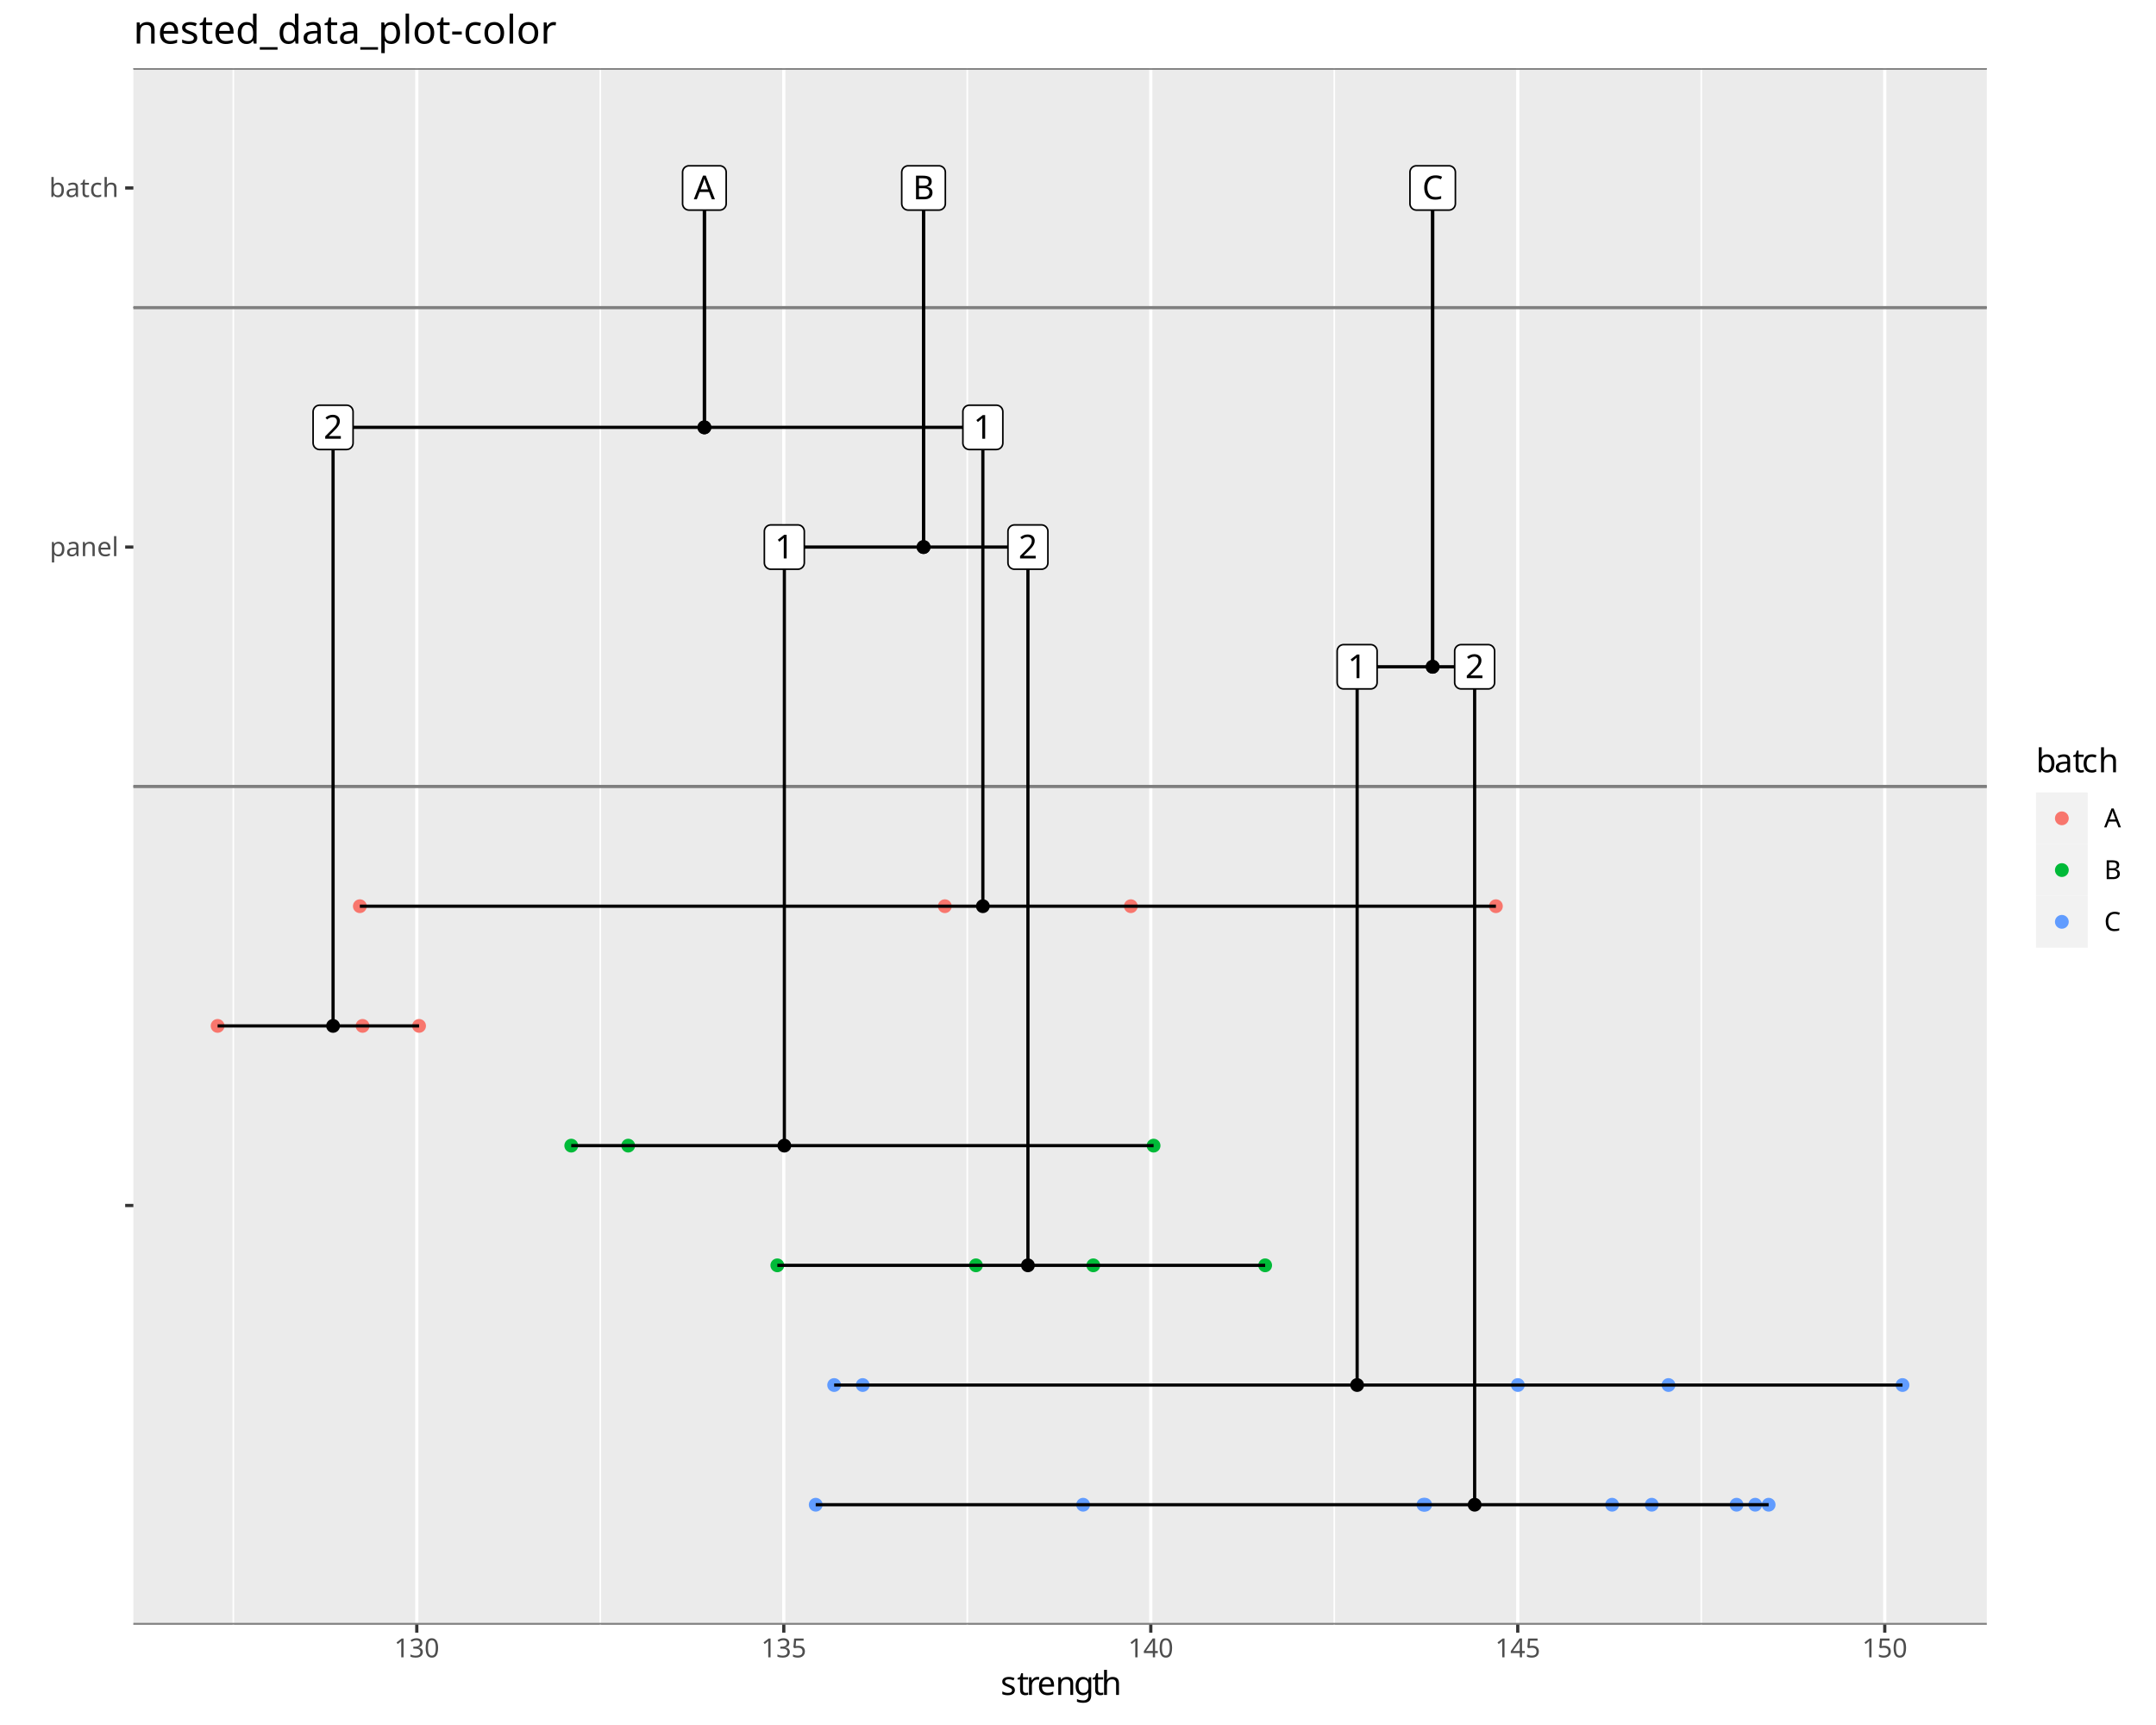
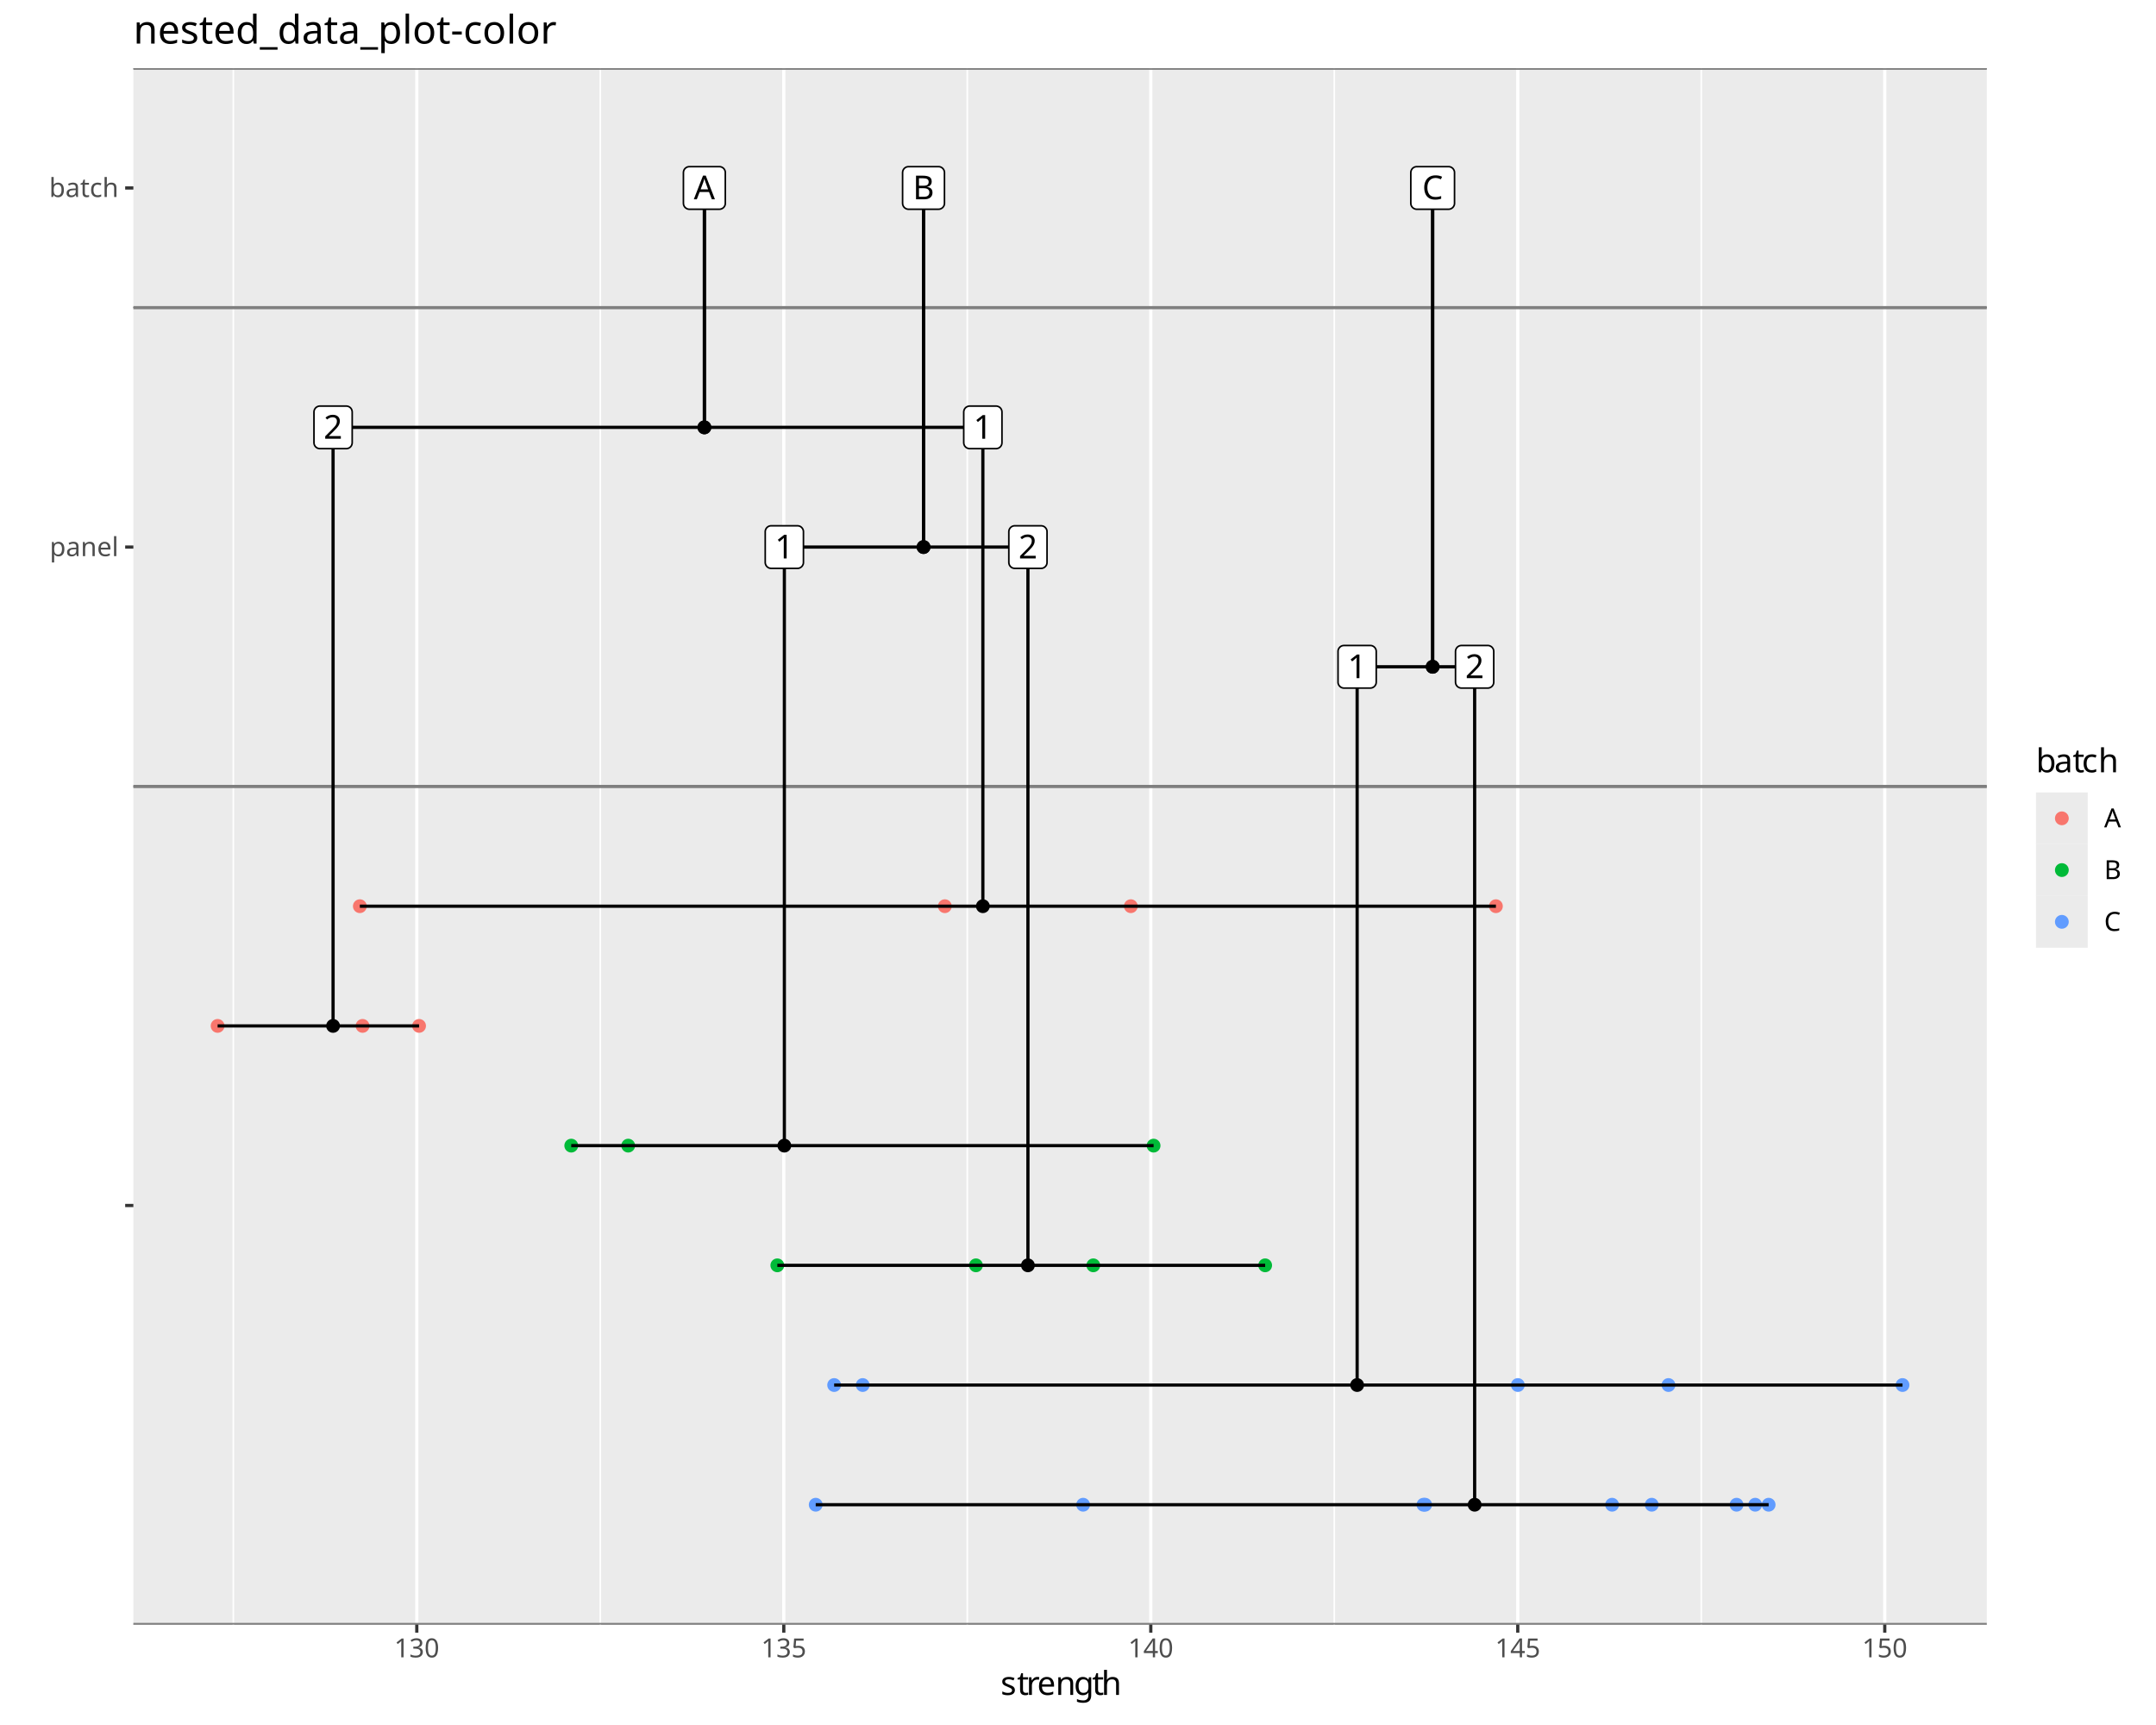
<svg xmlns="http://www.w3.org/2000/svg" class="svglite" data-engine-version="2.0" width="720.00pt" height="576.00pt" viewBox="0 0 720.00 576.00">
  <defs>
    <style type="text/css">
    .svglite line, .svglite polyline, .svglite polygon, .svglite path, .svglite rect, .svglite circle {
      fill: none;
      stroke: #000000;
      stroke-linecap: round;
      stroke-linejoin: round;
      stroke-miterlimit: 10.00;
    }
  </style>
  </defs>
  <rect width="100%" height="100%" style="stroke: none; fill: #FFFFFF;" />
  <defs>
    <clipPath id="cpMC4wMHw3MjAuMDB8MC4wMHw1NzYuMDA=">
      <rect x="0.00" y="0.00" width="720.00" height="576.00" />
    </clipPath>
  </defs>
  <g clip-path="url(#cpMC4wMHw3MjAuMDB8MC4wMHw1NzYuMDA=)">
-     <rect x="-0" y="0.00" width="720.00" height="576.00" style="stroke-width: 1.07; stroke: #FFFFFF; fill: #FFFFFF;" />
+     <rect x="0.00" y="0.00" width="720.00" height="576.00" style="stroke-width: 1.07; stroke: #FFFFFF; fill: #FFFFFF;" />
  </g>
  <defs>
    <clipPath id="cpNDQuNTR8NjYzLjQ5fDIyLjc4fDU0Mi40Mw==">
      <rect x="44.54" y="22.78" width="618.95" height="519.64" />
    </clipPath>
  </defs>
  <g clip-path="url(#cpNDQuNTR8NjYzLjQ5fDIyLjc4fDU0Mi40Mw==)">
    <rect x="44.54" y="22.78" width="618.95" height="519.64" style="stroke-width: 1.07; stroke: none; fill: #EBEBEB;" />
    <polyline points="44.54,542.43 663.49,542.43 " style="stroke-width: 0.21; stroke-linecap: butt;" />
    <polyline points="44.54,262.62 663.49,262.62 " style="stroke-width: 0.21; stroke-linecap: butt;" />
    <polyline points="44.54,102.73 663.49,102.73 " style="stroke-width: 0.21; stroke-linecap: butt;" />
    <polyline points="44.54,22.78 663.49,22.78 " style="stroke-width: 0.21; stroke-linecap: butt;" />
    <polyline points="77.92,542.43 77.92,22.78 " style="stroke-width: 0.53; stroke: #FFFFFF; stroke-linecap: butt;" />
    <polyline points="200.47,542.43 200.47,22.78 " style="stroke-width: 0.53; stroke: #FFFFFF; stroke-linecap: butt;" />
    <polyline points="323.03,542.43 323.03,22.78 " style="stroke-width: 0.53; stroke: #FFFFFF; stroke-linecap: butt;" />
    <polyline points="445.59,542.43 445.59,22.78 " style="stroke-width: 0.53; stroke: #FFFFFF; stroke-linecap: butt;" />
    <polyline points="568.14,542.43 568.14,22.78 " style="stroke-width: 0.53; stroke: #FFFFFF; stroke-linecap: butt;" />
    <polyline points="139.19,542.43 139.19,22.78 " style="stroke-width: 1.07; stroke: #FFFFFF; stroke-linecap: butt;" />
    <polyline points="261.75,542.43 261.75,22.78 " style="stroke-width: 1.07; stroke: #FFFFFF; stroke-linecap: butt;" />
    <polyline points="384.31,542.43 384.31,22.78 " style="stroke-width: 1.07; stroke: #FFFFFF; stroke-linecap: butt;" />
    <polyline points="506.86,542.43 506.86,22.78 " style="stroke-width: 1.07; stroke: #FFFFFF; stroke-linecap: butt;" />
    <polyline points="629.42,542.43 629.42,22.78 " style="stroke-width: 1.07; stroke: #FFFFFF; stroke-linecap: butt;" />
    <line x1="44.54" y1="542.43" x2="663.49" y2="542.43" style="stroke-width: 1.07; stroke: #7F7F7F; stroke-linecap: butt;" />
    <line x1="44.54" y1="262.62" x2="663.49" y2="262.62" style="stroke-width: 1.07; stroke: #7F7F7F; stroke-linecap: butt;" />
    <line x1="44.54" y1="102.73" x2="663.49" y2="102.73" style="stroke-width: 1.07; stroke: #7F7F7F; stroke-linecap: butt;" />
    <line x1="44.54" y1="22.78" x2="663.49" y2="22.78" style="stroke-width: 1.07; stroke: #7F7F7F; stroke-linecap: butt;" />
    <line x1="235.23" y1="142.70" x2="235.23" y2="62.76" style="stroke-width: 1.07; stroke-linecap: butt;" />
    <line x1="235.23" y1="142.70" x2="235.23" y2="62.76" style="stroke-width: 1.07; stroke-linecap: butt;" />
    <line x1="308.42" y1="182.67" x2="308.42" y2="62.76" style="stroke-width: 1.07; stroke-linecap: butt;" />
    <line x1="308.42" y1="182.67" x2="308.42" y2="62.76" style="stroke-width: 1.07; stroke-linecap: butt;" />
    <line x1="478.44" y1="222.65" x2="478.44" y2="62.76" style="stroke-width: 1.07; stroke-linecap: butt;" />
    <line x1="478.44" y1="222.65" x2="478.44" y2="62.76" style="stroke-width: 1.07; stroke-linecap: butt;" />
    <line x1="328.23" y1="302.59" x2="328.23" y2="142.70" style="stroke-width: 1.07; stroke-linecap: butt;" />
    <line x1="111.23" y1="342.56" x2="111.23" y2="142.70" style="stroke-width: 1.07; stroke-linecap: butt;" />
    <line x1="261.93" y1="382.54" x2="261.93" y2="182.67" style="stroke-width: 1.07; stroke-linecap: butt;" />
    <line x1="343.28" y1="422.51" x2="343.28" y2="182.67" style="stroke-width: 1.07; stroke-linecap: butt;" />
    <line x1="453.22" y1="462.48" x2="453.22" y2="222.65" style="stroke-width: 1.07; stroke-linecap: butt;" />
    <line x1="492.46" y1="502.45" x2="492.46" y2="222.65" style="stroke-width: 1.07; stroke-linecap: butt;" />
    <line x1="328.23" y1="142.70" x2="235.23" y2="142.70" style="stroke-width: 1.07; stroke-linecap: butt;" />
    <line x1="111.23" y1="142.70" x2="235.23" y2="142.70" style="stroke-width: 1.07; stroke-linecap: butt;" />
    <line x1="261.93" y1="182.67" x2="308.42" y2="182.67" style="stroke-width: 1.07; stroke-linecap: butt;" />
    <line x1="343.28" y1="182.67" x2="308.42" y2="182.67" style="stroke-width: 1.07; stroke-linecap: butt;" />
    <line x1="453.22" y1="222.65" x2="478.44" y2="222.65" style="stroke-width: 1.07; stroke-linecap: butt;" />
    <line x1="492.46" y1="222.65" x2="478.44" y2="222.65" style="stroke-width: 1.07; stroke-linecap: butt;" />
    <line x1="328.23" y1="302.59" x2="328.23" y2="302.59" style="stroke-width: 1.07; stroke-linecap: butt;" />
    <line x1="111.23" y1="342.56" x2="111.23" y2="342.56" style="stroke-width: 1.07; stroke-linecap: butt;" />
    <line x1="261.93" y1="382.54" x2="261.93" y2="382.54" style="stroke-width: 1.07; stroke-linecap: butt;" />
    <line x1="343.28" y1="422.51" x2="343.28" y2="422.51" style="stroke-width: 1.07; stroke-linecap: butt;" />
    <line x1="453.22" y1="462.48" x2="453.22" y2="462.48" style="stroke-width: 1.07; stroke-linecap: butt;" />
    <line x1="492.46" y1="502.45" x2="492.46" y2="502.45" style="stroke-width: 1.07; stroke-linecap: butt;" />
    <circle cx="235.23" cy="142.70" r="1.95" style="stroke-width: 0.71; fill: #000000;" />
    <circle cx="235.23" cy="142.70" r="1.95" style="stroke-width: 0.71; fill: #000000;" />
    <circle cx="308.42" cy="182.67" r="1.95" style="stroke-width: 0.71; fill: #000000;" />
    <circle cx="308.42" cy="182.67" r="1.95" style="stroke-width: 0.71; fill: #000000;" />
    <circle cx="478.44" cy="222.65" r="1.95" style="stroke-width: 0.71; fill: #000000;" />
    <circle cx="478.44" cy="222.65" r="1.95" style="stroke-width: 0.71; fill: #000000;" />
    <circle cx="328.23" cy="302.59" r="1.95" style="stroke-width: 0.71; fill: #000000;" />
    <circle cx="111.23" cy="342.56" r="1.95" style="stroke-width: 0.71; fill: #000000;" />
    <circle cx="261.93" cy="382.54" r="1.95" style="stroke-width: 0.71; fill: #000000;" />
    <circle cx="343.28" cy="422.51" r="1.95" style="stroke-width: 0.71; fill: #000000;" />
    <circle cx="453.22" cy="462.48" r="1.95" style="stroke-width: 0.71; fill: #000000;" />
    <circle cx="492.46" cy="502.45" r="1.95" style="stroke-width: 0.71; fill: #000000;" />
    <circle cx="120.17" cy="302.59" r="1.95" style="stroke-width: 0.71; stroke: #F8766D; fill: #F8766D;" />
    <circle cx="499.56" cy="302.59" r="1.95" style="stroke-width: 0.71; stroke: #F8766D; fill: #F8766D;" />
    <circle cx="315.53" cy="302.59" r="1.95" style="stroke-width: 0.71; stroke: #F8766D; fill: #F8766D;" />
    <circle cx="377.64" cy="302.59" r="1.95" style="stroke-width: 0.71; stroke: #F8766D; fill: #F8766D;" />
    <circle cx="72.67" cy="342.56" r="1.95" style="stroke-width: 0.71; stroke: #F8766D; fill: #F8766D;" />
    <circle cx="121.08" cy="342.56" r="1.95" style="stroke-width: 0.71; stroke: #F8766D; fill: #F8766D;" />
    <circle cx="139.95" cy="342.56" r="1.95" style="stroke-width: 0.71; stroke: #F8766D; fill: #F8766D;" />
    <circle cx="385.24" cy="382.54" r="1.95" style="stroke-width: 0.71; stroke: #00BA38; fill: #00BA38;" />
    <circle cx="209.79" cy="382.54" r="1.95" style="stroke-width: 0.71; stroke: #00BA38; fill: #00BA38;" />
    <circle cx="190.77" cy="382.54" r="1.95" style="stroke-width: 0.71; stroke: #00BA38; fill: #00BA38;" />
    <circle cx="325.92" cy="422.51" r="1.95" style="stroke-width: 0.71; stroke: #00BA38; fill: #00BA38;" />
    <circle cx="365.11" cy="422.51" r="1.95" style="stroke-width: 0.71; stroke: #00BA38; fill: #00BA38;" />
    <circle cx="259.59" cy="422.51" r="1.95" style="stroke-width: 0.71; stroke: #00BA38; fill: #00BA38;" />
    <circle cx="422.50" cy="422.51" r="1.95" style="stroke-width: 0.71; stroke: #00BA38; fill: #00BA38;" />
    <circle cx="635.35" cy="462.48" r="1.95" style="stroke-width: 0.71; stroke: #619CFF; fill: #619CFF;" />
    <circle cx="557.19" cy="462.48" r="1.95" style="stroke-width: 0.71; stroke: #619CFF; fill: #619CFF;" />
    <circle cx="506.89" cy="462.48" r="1.95" style="stroke-width: 0.71; stroke: #619CFF; fill: #619CFF;" />
    <circle cx="278.57" cy="462.48" r="1.95" style="stroke-width: 0.71; stroke: #619CFF; fill: #619CFF;" />
    <circle cx="288.10" cy="462.48" r="1.95" style="stroke-width: 0.71; stroke: #619CFF; fill: #619CFF;" />
    <circle cx="475.93" cy="502.45" r="1.95" style="stroke-width: 0.71; stroke: #619CFF; fill: #619CFF;" />
    <circle cx="475.37" cy="502.45" r="1.95" style="stroke-width: 0.71; stroke: #619CFF; fill: #619CFF;" />
    <circle cx="579.93" cy="502.45" r="1.95" style="stroke-width: 0.71; stroke: #619CFF; fill: #619CFF;" />
    <circle cx="590.64" cy="502.45" r="1.95" style="stroke-width: 0.71; stroke: #619CFF; fill: #619CFF;" />
    <circle cx="272.41" cy="502.45" r="1.95" style="stroke-width: 0.71; stroke: #619CFF; fill: #619CFF;" />
    <circle cx="538.36" cy="502.45" r="1.95" style="stroke-width: 0.71; stroke: #619CFF; fill: #619CFF;" />
    <circle cx="361.71" cy="502.45" r="1.95" style="stroke-width: 0.71; stroke: #619CFF; fill: #619CFF;" />
    <circle cx="551.60" cy="502.45" r="1.95" style="stroke-width: 0.71; stroke: #619CFF; fill: #619CFF;" />
    <circle cx="586.16" cy="502.45" r="1.95" style="stroke-width: 0.71; stroke: #619CFF; fill: #619CFF;" />
    <line x1="120.17" y1="302.59" x2="499.56" y2="302.59" style="stroke-width: 1.07; stroke-linecap: butt;" />
    <line x1="72.67" y1="342.56" x2="139.95" y2="342.56" style="stroke-width: 1.07; stroke-linecap: butt;" />
    <line x1="190.77" y1="382.54" x2="385.24" y2="382.54" style="stroke-width: 1.07; stroke-linecap: butt;" />
    <line x1="259.59" y1="422.51" x2="422.50" y2="422.51" style="stroke-width: 1.07; stroke-linecap: butt;" />
    <line x1="278.57" y1="462.48" x2="635.35" y2="462.48" style="stroke-width: 1.07; stroke-linecap: butt;" />
    <line x1="272.41" y1="502.45" x2="590.64" y2="502.45" style="stroke-width: 1.07; stroke-linecap: butt;" />
-     <polygon points="230.11,70.15 240.35,70.15 240.27,70.15 240.61,70.14 240.95,70.07 241.28,69.95 241.58,69.77 241.85,69.55 242.08,69.29 242.26,69.00 242.40,68.68 242.48,68.34 242.51,67.99 242.51,67.99 242.51,57.52 242.51,57.52 242.48,57.17 242.40,56.83 242.26,56.51 242.08,56.22 241.85,55.96 241.58,55.74 241.28,55.57 240.95,55.44 240.61,55.37 240.35,55.36 230.11,55.36 230.37,55.37 230.02,55.36 229.67,55.40 229.34,55.50 229.03,55.65 228.74,55.84 228.49,56.08 228.28,56.36 228.12,56.67 228.01,57.00 227.95,57.34 227.95,57.52 227.95,67.99 227.95,67.82 227.95,68.17 228.01,68.51 228.12,68.84 228.28,69.15 228.49,69.43 228.74,69.67 229.03,69.87 229.34,70.01 229.67,70.11 230.02,70.15 " style="stroke-width: 0.53; fill: #FFFFFF;" />
+     <polygon points="230.22,69.87 240.24,69.87 240.16,69.87 240.48,69.85 240.79,69.79 241.09,69.67 241.37,69.51 241.61,69.31 241.83,69.07 242.00,68.80 242.12,68.51 242.20,68.20 242.22,67.88 242.22,67.88 242.22,57.63 242.22,57.63 242.20,57.31 242.12,57.00 242.00,56.71 241.83,56.44 241.61,56.20 241.37,56.00 241.09,55.84 240.79,55.72 240.48,55.66 240.24,55.65 230.22,55.65 230.46,55.66 230.14,55.65 229.82,55.69 229.52,55.77 229.23,55.91 228.97,56.09 228.73,56.31 228.54,56.57 228.39,56.85 228.29,57.16 228.24,57.47 228.23,57.63 228.23,67.88 228.24,67.72 228.24,68.04 228.29,68.36 228.39,68.66 228.54,68.94 228.73,69.20 228.97,69.42 229.23,69.60 229.52,69.74 229.82,69.83 230.14,69.87 " style="stroke-width: 0.53; fill: #FFFFFF;" />
    <text x="235.23" y="66.55" text-anchor="middle" style="font-size: 11.04px; font-family: sans;" textLength="7.37px" lengthAdjust="spacingAndGlyphs">A</text>
-     <polygon points="303.29,70.15 313.54,70.15 313.45,70.15 313.80,70.14 314.14,70.07 314.47,69.95 314.77,69.77 315.04,69.55 315.27,69.29 315.45,69.00 315.59,68.68 315.67,68.34 315.70,67.99 315.70,67.99 315.70,57.52 315.70,57.52 315.67,57.17 315.59,56.83 315.45,56.51 315.27,56.22 315.04,55.96 314.77,55.74 314.47,55.57 314.14,55.44 313.80,55.37 313.54,55.36 303.29,55.36 303.55,55.37 303.21,55.36 302.86,55.40 302.53,55.50 302.21,55.65 301.93,55.84 301.68,56.08 301.47,56.36 301.31,56.67 301.20,57.00 301.14,57.34 301.13,57.52 301.13,67.99 301.14,67.82 301.14,68.17 301.20,68.51 301.31,68.84 301.47,69.15 301.68,69.43 301.93,69.67 302.21,69.87 302.53,70.01 302.86,70.11 303.21,70.15 " style="stroke-width: 0.53; fill: #FFFFFF;" />
+     <polygon points="303.41,69.87 313.42,69.87 313.34,69.87 313.66,69.85 313.98,69.79 314.28,69.67 314.55,69.51 314.80,69.31 315.01,69.07 315.18,68.80 315.31,68.51 315.39,68.20 315.41,67.88 315.41,67.88 315.41,57.63 315.41,57.63 315.39,57.31 315.31,57.00 315.18,56.71 315.01,56.44 314.80,56.20 314.55,56.00 314.28,55.84 313.98,55.72 313.66,55.66 313.42,55.65 303.41,55.65 303.65,55.66 303.33,55.65 303.01,55.69 302.70,55.77 302.42,55.91 302.15,56.09 301.92,56.31 301.73,56.57 301.58,56.85 301.48,57.16 301.43,57.47 301.42,57.63 301.42,67.88 301.43,67.72 301.43,68.04 301.48,68.36 301.58,68.66 301.73,68.94 301.92,69.20 302.15,69.42 302.42,69.60 302.70,69.74 303.01,69.83 303.33,69.87 " style="stroke-width: 0.53; fill: #FFFFFF;" />
    <text x="308.42" y="66.55" text-anchor="middle" style="font-size: 11.04px; font-family: sans;" textLength="7.37px" lengthAdjust="spacingAndGlyphs">B</text>
-     <polygon points="473.02,70.15 483.87,70.15 483.78,70.15 484.13,70.14 484.47,70.07 484.80,69.95 485.10,69.77 485.37,69.55 485.60,69.29 485.78,69.00 485.92,68.68 486.00,68.34 486.03,67.99 486.03,67.99 486.03,57.52 486.03,57.52 486.00,57.17 485.92,56.83 485.78,56.51 485.60,56.22 485.37,55.96 485.10,55.74 484.80,55.57 484.47,55.44 484.13,55.37 483.87,55.36 473.02,55.36 473.28,55.37 472.93,55.36 472.58,55.40 472.25,55.50 471.94,55.65 471.65,55.84 471.40,56.08 471.19,56.36 471.03,56.67 470.92,57.00 470.86,57.34 470.86,57.52 470.86,67.99 470.86,67.82 470.86,68.17 470.92,68.51 471.03,68.84 471.19,69.15 471.40,69.43 471.65,69.67 471.94,69.87 472.25,70.01 472.58,70.11 472.93,70.15 " style="stroke-width: 0.53; fill: #FFFFFF;" />
+     <polygon points="473.13,69.87 483.76,69.87 483.68,69.87 483.99,69.85 484.31,69.79 484.61,69.67 484.88,69.51 485.13,69.31 485.34,69.07 485.51,68.80 485.64,68.51 485.72,68.20 485.74,67.88 485.74,67.88 485.74,57.63 485.74,57.63 485.72,57.31 485.64,57.00 485.51,56.71 485.34,56.44 485.13,56.20 484.88,56.00 484.61,55.84 484.31,55.72 483.99,55.66 483.76,55.65 473.13,55.65 473.37,55.66 473.05,55.65 472.73,55.69 472.43,55.77 472.14,55.91 471.87,56.09 471.64,56.31 471.45,56.57 471.30,56.85 471.20,57.16 471.15,57.47 471.14,57.63 471.14,67.88 471.15,67.72 471.15,68.04 471.20,68.36 471.30,68.66 471.45,68.94 471.64,69.20 471.87,69.42 472.14,69.60 472.43,69.74 472.73,69.83 473.05,69.87 " style="stroke-width: 0.53; fill: #FFFFFF;" />
    <text x="478.44" y="66.55" text-anchor="middle" style="font-size: 11.04px; font-family: sans;" textLength="7.98px" lengthAdjust="spacingAndGlyphs">C</text>
-     <polygon points="323.72,150.10 332.74,150.10 332.65,150.10 333.00,150.08 333.34,150.01 333.66,149.89 333.96,149.72 334.23,149.50 334.46,149.24 334.65,148.94 334.78,148.62 334.87,148.29 334.90,147.94 334.90,147.94 334.90,137.46 334.90,137.46 334.87,137.12 334.78,136.78 334.65,136.46 334.46,136.16 334.23,135.90 333.96,135.68 333.66,135.51 333.34,135.39 333.00,135.32 332.74,135.30 323.72,135.30 323.98,135.32 323.63,135.30 323.28,135.35 322.95,135.44 322.64,135.59 322.35,135.79 322.10,136.03 321.89,136.31 321.73,136.62 321.62,136.95 321.56,137.29 321.56,137.46 321.56,147.94 321.56,147.77 321.56,148.11 321.62,148.46 321.73,148.79 321.89,149.09 322.10,149.37 322.35,149.61 322.64,149.81 322.95,149.96 323.28,150.06 323.63,150.10 " style="stroke-width: 0.53; fill: #FFFFFF;" />
+     <polygon points="323.83,149.81 332.62,149.81 332.54,149.81 332.86,149.80 333.17,149.73 333.47,149.62 333.75,149.46 334.00,149.26 334.21,149.02 334.38,148.75 334.51,148.45 334.58,148.14 334.61,147.82 334.61,147.82 334.61,137.58 334.61,137.58 334.58,137.26 334.51,136.95 334.38,136.65 334.21,136.38 334.00,136.14 333.75,135.94 333.47,135.78 333.17,135.67 332.86,135.60 332.62,135.59 323.83,135.59 324.07,135.60 323.75,135.59 323.43,135.63 323.13,135.72 322.84,135.86 322.57,136.04 322.34,136.26 322.15,136.52 322.00,136.80 321.90,137.10 321.85,137.42 321.84,137.58 321.84,147.82 321.85,147.66 321.85,147.98 321.90,148.30 322.00,148.60 322.15,148.89 322.34,149.14 322.57,149.36 322.84,149.55 323.13,149.68 323.43,149.77 323.75,149.81 " style="stroke-width: 0.53; fill: #FFFFFF;" />
    <text x="328.23" y="146.50" text-anchor="middle" style="font-size: 11.04px; font-family: sans;" textLength="6.14px" lengthAdjust="spacingAndGlyphs">1</text>
-     <polygon points="106.72,150.10 115.75,150.10 115.66,150.10 116.01,150.08 116.35,150.01 116.67,149.89 116.97,149.72 117.24,149.50 117.47,149.24 117.66,148.94 117.79,148.62 117.88,148.29 117.91,147.94 117.91,147.94 117.91,137.46 117.91,137.46 117.88,137.12 117.79,136.78 117.66,136.46 117.47,136.16 117.24,135.90 116.97,135.68 116.67,135.51 116.35,135.39 116.01,135.32 115.75,135.30 106.72,135.30 106.99,135.32 106.64,135.30 106.29,135.35 105.96,135.44 105.64,135.59 105.36,135.79 105.11,136.03 104.90,136.31 104.74,136.62 104.63,136.95 104.57,137.29 104.56,137.46 104.56,147.94 104.57,147.77 104.57,148.11 104.63,148.46 104.74,148.79 104.90,149.09 105.11,149.37 105.36,149.61 105.64,149.81 105.96,149.96 106.29,150.06 106.64,150.10 " style="stroke-width: 0.53; fill: #FFFFFF;" />
+     <polygon points="106.84,149.81 115.63,149.81 115.55,149.81 115.87,149.80 116.18,149.73 116.48,149.62 116.76,149.46 117.01,149.26 117.22,149.02 117.39,148.75 117.51,148.45 117.59,148.14 117.62,147.82 117.62,147.82 117.62,137.58 117.62,137.58 117.59,137.26 117.51,136.95 117.39,136.65 117.22,136.38 117.01,136.14 116.76,135.94 116.48,135.78 116.18,135.67 115.87,135.60 115.63,135.59 106.84,135.59 107.08,135.60 106.76,135.59 106.44,135.63 106.14,135.72 105.85,135.86 105.58,136.04 105.35,136.26 105.16,136.52 105.01,136.80 104.91,137.10 104.86,137.42 104.85,137.58 104.85,147.82 104.86,147.66 104.86,147.98 104.91,148.30 105.01,148.60 105.16,148.89 105.35,149.14 105.58,149.36 105.85,149.55 106.14,149.68 106.44,149.77 106.76,149.81 " style="stroke-width: 0.53; fill: #FFFFFF;" />
    <text x="111.23" y="146.50" text-anchor="middle" style="font-size: 11.04px; font-family: sans;" textLength="6.14px" lengthAdjust="spacingAndGlyphs">2</text>
-     <polygon points="257.42,190.07 266.44,190.07 266.35,190.07 266.70,190.06 267.04,189.99 267.37,189.86 267.67,189.69 267.94,189.47 268.17,189.21 268.35,188.92 268.49,188.60 268.57,188.26 268.60,187.91 268.60,187.91 268.60,177.43 268.60,177.43 268.57,177.09 268.49,176.75 268.35,176.43 268.17,176.14 267.94,175.88 267.67,175.66 267.37,175.48 267.04,175.36 266.70,175.29 266.44,175.27 257.42,175.27 257.68,175.29 257.33,175.28 256.99,175.32 256.65,175.42 256.34,175.56 256.05,175.76 255.80,176.00 255.59,176.28 255.43,176.59 255.32,176.92 255.27,177.26 255.26,177.43 255.26,187.91 255.27,187.74 255.27,188.09 255.32,188.43 255.43,188.76 255.59,189.07 255.80,189.34 256.05,189.59 256.34,189.78 256.65,189.93 256.99,190.03 257.33,190.07 " style="stroke-width: 0.53; fill: #FFFFFF;" />
+     <polygon points="257.54,189.78 266.33,189.78 266.25,189.78 266.56,189.77 266.88,189.71 267.18,189.59 267.45,189.43 267.70,189.23 267.91,188.99 268.08,188.72 268.21,188.43 268.29,188.12 268.31,187.80 268.31,187.80 268.31,177.55 268.31,177.55 268.29,177.23 268.21,176.92 268.08,176.63 267.91,176.36 267.70,176.12 267.45,175.91 267.18,175.75 266.88,175.64 266.56,175.58 266.33,175.56 257.54,175.56 257.78,175.58 257.46,175.56 257.14,175.60 256.83,175.69 256.54,175.83 256.28,176.01 256.05,176.23 255.86,176.49 255.71,176.77 255.61,177.07 255.55,177.39 255.55,177.55 255.55,187.80 255.55,187.64 255.55,187.96 255.61,188.27 255.71,188.58 255.86,188.86 256.05,189.11 256.28,189.34 256.54,189.52 256.83,189.66 257.14,189.74 257.46,189.78 " style="stroke-width: 0.53; fill: #FFFFFF;" />
    <text x="261.93" y="186.47" text-anchor="middle" style="font-size: 11.04px; font-family: sans;" textLength="6.14px" lengthAdjust="spacingAndGlyphs">1</text>
-     <polygon points="338.77,190.07 347.79,190.07 347.70,190.07 348.05,190.06 348.39,189.99 348.72,189.86 349.02,189.69 349.29,189.47 349.52,189.21 349.70,188.92 349.84,188.60 349.92,188.26 349.95,187.91 349.95,187.91 349.95,177.43 349.95,177.43 349.92,177.09 349.84,176.75 349.70,176.43 349.52,176.14 349.29,175.88 349.02,175.66 348.72,175.48 348.39,175.36 348.05,175.29 347.79,175.27 338.77,175.27 339.03,175.29 338.68,175.28 338.34,175.32 338.01,175.42 337.69,175.56 337.41,175.76 337.15,176.00 336.95,176.28 336.78,176.59 336.67,176.92 336.62,177.26 336.61,177.43 336.61,187.91 336.62,187.74 336.62,188.09 336.67,188.43 336.78,188.76 336.95,189.07 337.15,189.34 337.41,189.59 337.69,189.78 338.01,189.93 338.34,190.03 338.68,190.07 " style="stroke-width: 0.53; fill: #FFFFFF;" />
+     <polygon points="338.89,189.78 347.68,189.78 347.60,189.78 347.92,189.77 348.23,189.71 348.53,189.59 348.81,189.43 349.05,189.23 349.26,188.99 349.44,188.72 349.56,188.43 349.64,188.12 349.66,187.80 349.66,187.80 349.66,177.55 349.66,177.55 349.64,177.23 349.56,176.92 349.44,176.63 349.26,176.36 349.05,176.12 348.81,175.91 348.53,175.75 348.23,175.64 347.92,175.58 347.68,175.56 338.89,175.56 339.13,175.58 338.81,175.56 338.49,175.60 338.18,175.69 337.89,175.83 337.63,176.01 337.40,176.23 337.21,176.49 337.06,176.77 336.96,177.07 336.91,177.39 336.90,177.55 336.90,187.80 336.91,187.64 336.91,187.96 336.96,188.27 337.06,188.58 337.21,188.86 337.40,189.11 337.63,189.34 337.89,189.52 338.18,189.66 338.49,189.74 338.81,189.78 " style="stroke-width: 0.53; fill: #FFFFFF;" />
    <text x="343.28" y="186.47" text-anchor="middle" style="font-size: 11.04px; font-family: sans;" textLength="6.14px" lengthAdjust="spacingAndGlyphs">2</text>
-     <polygon points="448.71,230.04 457.73,230.04 457.64,230.04 457.99,230.03 458.33,229.96 458.65,229.84 458.96,229.66 459.22,229.44 459.46,229.18 459.64,228.89 459.78,228.57 459.86,228.23 459.89,227.88 459.89,227.88 459.89,217.41 459.89,217.41 459.86,217.06 459.78,216.72 459.64,216.40 459.46,216.11 459.22,215.85 458.96,215.63 458.65,215.46 458.33,215.33 457.99,215.26 457.73,215.25 448.71,215.25 448.97,215.26 448.62,215.25 448.28,215.29 447.94,215.39 447.63,215.54 447.34,215.73 447.09,215.97 446.88,216.25 446.72,216.56 446.61,216.89 446.56,217.23 446.55,217.41 446.55,227.88 446.56,227.71 446.56,228.06 446.61,228.40 446.72,228.73 446.88,229.04 447.09,229.32 447.34,229.56 447.63,229.76 447.94,229.90 448.28,230.00 448.62,230.04 " style="stroke-width: 0.53; fill: #FFFFFF;" />
+     <polygon points="448.82,229.76 457.61,229.76 457.53,229.76 457.85,229.74 458.17,229.68 458.47,229.56 458.74,229.40 458.99,229.20 459.20,228.96 459.37,228.69 459.50,228.40 459.57,228.09 459.60,227.77 459.60,227.77 459.60,217.52 459.60,217.52 459.57,217.20 459.50,216.89 459.37,216.60 459.20,216.33 458.99,216.09 458.74,215.89 458.47,215.73 458.17,215.61 457.85,215.55 457.61,215.54 448.82,215.54 449.06,215.55 448.74,215.54 448.43,215.58 448.12,215.66 447.83,215.80 447.57,215.98 447.34,216.20 447.14,216.46 447.00,216.74 446.89,217.05 446.84,217.36 446.84,217.52 446.84,227.77 446.84,227.61 446.84,227.93 446.89,228.25 447.00,228.55 447.14,228.83 447.34,229.09 447.57,229.31 447.83,229.49 448.12,229.63 448.43,229.72 448.74,229.76 " style="stroke-width: 0.53; fill: #FFFFFF;" />
    <text x="453.22" y="226.44" text-anchor="middle" style="font-size: 11.04px; font-family: sans;" textLength="6.14px" lengthAdjust="spacingAndGlyphs">1</text>
-     <polygon points="487.95,230.04 496.97,230.04 496.88,230.04 497.23,230.03 497.57,229.96 497.89,229.84 498.19,229.66 498.46,229.44 498.69,229.18 498.88,228.89 499.02,228.57 499.10,228.23 499.13,227.88 499.13,227.88 499.13,217.41 499.13,217.41 499.10,217.06 499.02,216.72 498.88,216.40 498.69,216.11 498.46,215.85 498.19,215.63 497.89,215.46 497.57,215.33 497.23,215.26 496.97,215.25 487.95,215.25 488.21,215.26 487.86,215.25 487.51,215.29 487.18,215.39 486.87,215.54 486.58,215.73 486.33,215.97 486.12,216.25 485.96,216.56 485.85,216.89 485.79,217.23 485.79,217.41 485.79,227.88 485.79,227.71 485.79,228.06 485.85,228.40 485.96,228.73 486.12,229.04 486.33,229.32 486.58,229.56 486.87,229.76 487.18,229.90 487.51,230.00 487.86,230.04 " style="stroke-width: 0.53; fill: #FFFFFF;" />
+     <polygon points="488.06,229.76 496.85,229.76 496.77,229.76 497.09,229.74 497.40,229.68 497.70,229.56 497.98,229.40 498.23,229.20 498.44,228.96 498.61,228.69 498.74,228.40 498.81,228.09 498.84,227.77 498.84,227.77 498.84,217.52 498.84,217.52 498.81,217.20 498.74,216.89 498.61,216.60 498.44,216.33 498.23,216.09 497.98,215.89 497.70,215.73 497.40,215.61 497.09,215.55 496.85,215.54 488.06,215.54 488.30,215.55 487.98,215.54 487.66,215.58 487.36,215.66 487.07,215.80 486.80,215.98 486.57,216.20 486.38,216.46 486.23,216.74 486.13,217.05 486.08,217.36 486.07,217.52 486.07,227.77 486.08,227.61 486.08,227.93 486.13,228.25 486.23,228.55 486.38,228.83 486.57,229.09 486.80,229.31 487.07,229.49 487.36,229.63 487.66,229.72 487.98,229.76 " style="stroke-width: 0.53; fill: #FFFFFF;" />
    <text x="492.46" y="226.44" text-anchor="middle" style="font-size: 11.04px; font-family: sans;" textLength="6.14px" lengthAdjust="spacingAndGlyphs">2</text>
  </g>
  <g clip-path="url(#cpMC4wMHw3MjAuMDB8MC4wMHw1NzYuMDA=)">
    <text x="39.60" y="185.70" text-anchor="end" style="font-size: 8.80px; fill: #4D4D4D; font-family: sans;" textLength="21.53px" lengthAdjust="spacingAndGlyphs">panel</text>
    <text x="39.60" y="65.78" text-anchor="end" style="font-size: 8.80px; fill: #4D4D4D; font-family: sans;" textLength="21.53px" lengthAdjust="spacingAndGlyphs">batch</text>
    <polyline points="41.80,402.52 44.54,402.52 " style="stroke-width: 1.07; stroke: #333333; stroke-linecap: butt;" />
    <polyline points="41.80,182.67 44.54,182.67 " style="stroke-width: 1.07; stroke: #333333; stroke-linecap: butt;" />
    <polyline points="41.80,62.76 44.54,62.76 " style="stroke-width: 1.07; stroke: #333333; stroke-linecap: butt;" />
    <polyline points="139.19,545.17 139.19,542.43 " style="stroke-width: 1.07; stroke: #333333; stroke-linecap: butt;" />
    <polyline points="261.75,545.17 261.75,542.43 " style="stroke-width: 1.07; stroke: #333333; stroke-linecap: butt;" />
    <polyline points="384.31,545.17 384.31,542.43 " style="stroke-width: 1.07; stroke: #333333; stroke-linecap: butt;" />
    <polyline points="506.86,545.17 506.86,542.43 " style="stroke-width: 1.07; stroke: #333333; stroke-linecap: butt;" />
    <polyline points="629.42,545.17 629.42,542.43 " style="stroke-width: 1.07; stroke: #333333; stroke-linecap: butt;" />
    <text x="139.19" y="553.41" text-anchor="middle" style="font-size: 8.80px; fill: #4D4D4D; font-family: sans;" textLength="14.68px" lengthAdjust="spacingAndGlyphs">130</text>
    <text x="261.75" y="553.41" text-anchor="middle" style="font-size: 8.80px; fill: #4D4D4D; font-family: sans;" textLength="14.68px" lengthAdjust="spacingAndGlyphs">135</text>
    <text x="384.31" y="553.41" text-anchor="middle" style="font-size: 8.80px; fill: #4D4D4D; font-family: sans;" textLength="14.68px" lengthAdjust="spacingAndGlyphs">140</text>
    <text x="506.86" y="553.41" text-anchor="middle" style="font-size: 8.80px; fill: #4D4D4D; font-family: sans;" textLength="14.68px" lengthAdjust="spacingAndGlyphs">145</text>
    <text x="629.42" y="553.41" text-anchor="middle" style="font-size: 8.80px; fill: #4D4D4D; font-family: sans;" textLength="14.68px" lengthAdjust="spacingAndGlyphs">150</text>
    <text x="334.14" y="565.95" style="font-size: 11.00px; font-family: sans;" textLength="5.50px" lengthAdjust="spacingAndGlyphs">s</text>
    <text x="339.64" y="565.95" style="font-size: 11.00px; font-family: sans;" textLength="3.06px" lengthAdjust="spacingAndGlyphs">t</text>
    <text x="342.70" y="565.95" style="font-size: 11.00px; font-family: sans;" textLength="3.66px" lengthAdjust="spacingAndGlyphs">r</text>
    <text x="346.36" y="565.95" style="font-size: 11.00px; font-family: sans;" textLength="6.12px" lengthAdjust="spacingAndGlyphs">e</text>
    <text x="352.48" y="565.95" style="font-size: 11.00px; font-family: sans;" textLength="6.12px" lengthAdjust="spacingAndGlyphs">n</text>
    <text x="358.59" y="565.95" style="font-size: 11.00px; font-family: sans;" textLength="6.12px" lengthAdjust="spacingAndGlyphs">g</text>
    <text x="364.71" y="565.95" style="font-size: 11.00px; font-family: sans;" textLength="3.06px" lengthAdjust="spacingAndGlyphs">t</text>
    <text x="367.77" y="565.95" style="font-size: 11.00px; font-family: sans;" textLength="6.12px" lengthAdjust="spacingAndGlyphs">h</text>
    <rect x="674.45" y="243.28" width="40.08" height="78.64" style="stroke-width: 1.07; stroke: none; fill: #FFFFFF;" />
    <text x="679.92" y="257.88" style="font-size: 11.00px; font-family: sans;" textLength="6.12px" lengthAdjust="spacingAndGlyphs">b</text>
    <text x="686.04" y="257.88" style="font-size: 11.00px; font-family: sans;" textLength="6.12px" lengthAdjust="spacingAndGlyphs">a</text>
    <text x="692.16" y="257.88" style="font-size: 11.00px; font-family: sans;" textLength="3.06px" lengthAdjust="spacingAndGlyphs">t</text>
    <text x="695.22" y="257.88" style="font-size: 11.00px; font-family: sans;" textLength="5.50px" lengthAdjust="spacingAndGlyphs">c</text>
    <text x="700.72" y="257.88" style="font-size: 11.00px; font-family: sans;" textLength="6.12px" lengthAdjust="spacingAndGlyphs">h</text>
-     <rect x="679.92" y="264.61" width="17.28" height="17.28" style="stroke-width: 1.07; stroke: none; fill: #F2F2F2;" />
+     <rect x="679.92" y="264.61" width="17.28" height="17.28" style="stroke-width: 1.07; stroke: none; fill: #EBEBEB;" />
    <circle cx="688.56" cy="273.25" r="1.95" style="stroke-width: 0.71; stroke: #F8766D; fill: #F8766D;" />
-     <rect x="679.92" y="281.89" width="17.28" height="17.28" style="stroke-width: 1.07; stroke: none; fill: #F2F2F2;" />
+     <rect x="679.92" y="281.89" width="17.28" height="17.28" style="stroke-width: 1.07; stroke: none; fill: #EBEBEB;" />
    <circle cx="688.56" cy="290.53" r="1.95" style="stroke-width: 0.71; stroke: #00BA38; fill: #00BA38;" />
-     <rect x="679.92" y="299.17" width="17.28" height="17.28" style="stroke-width: 1.07; stroke: none; fill: #F2F2F2;" />
+     <rect x="679.92" y="299.17" width="17.28" height="17.28" style="stroke-width: 1.07; stroke: none; fill: #EBEBEB;" />
    <circle cx="688.56" cy="307.81" r="1.95" style="stroke-width: 0.71; stroke: #619CFF; fill: #619CFF;" />
    <text x="702.68" y="276.27" style="font-size: 8.80px; font-family: sans;" textLength="5.87px" lengthAdjust="spacingAndGlyphs">A</text>
    <text x="702.68" y="293.55" style="font-size: 8.80px; font-family: sans;" textLength="5.87px" lengthAdjust="spacingAndGlyphs">B</text>
    <text x="702.68" y="310.83" style="font-size: 8.80px; font-family: sans;" textLength="6.36px" lengthAdjust="spacingAndGlyphs">C</text>
    <text x="44.54" y="14.56" style="font-size: 13.20px; font-family: sans;" textLength="134.31px" lengthAdjust="spacingAndGlyphs">nested_data_plot-color</text>
  </g>
</svg>
